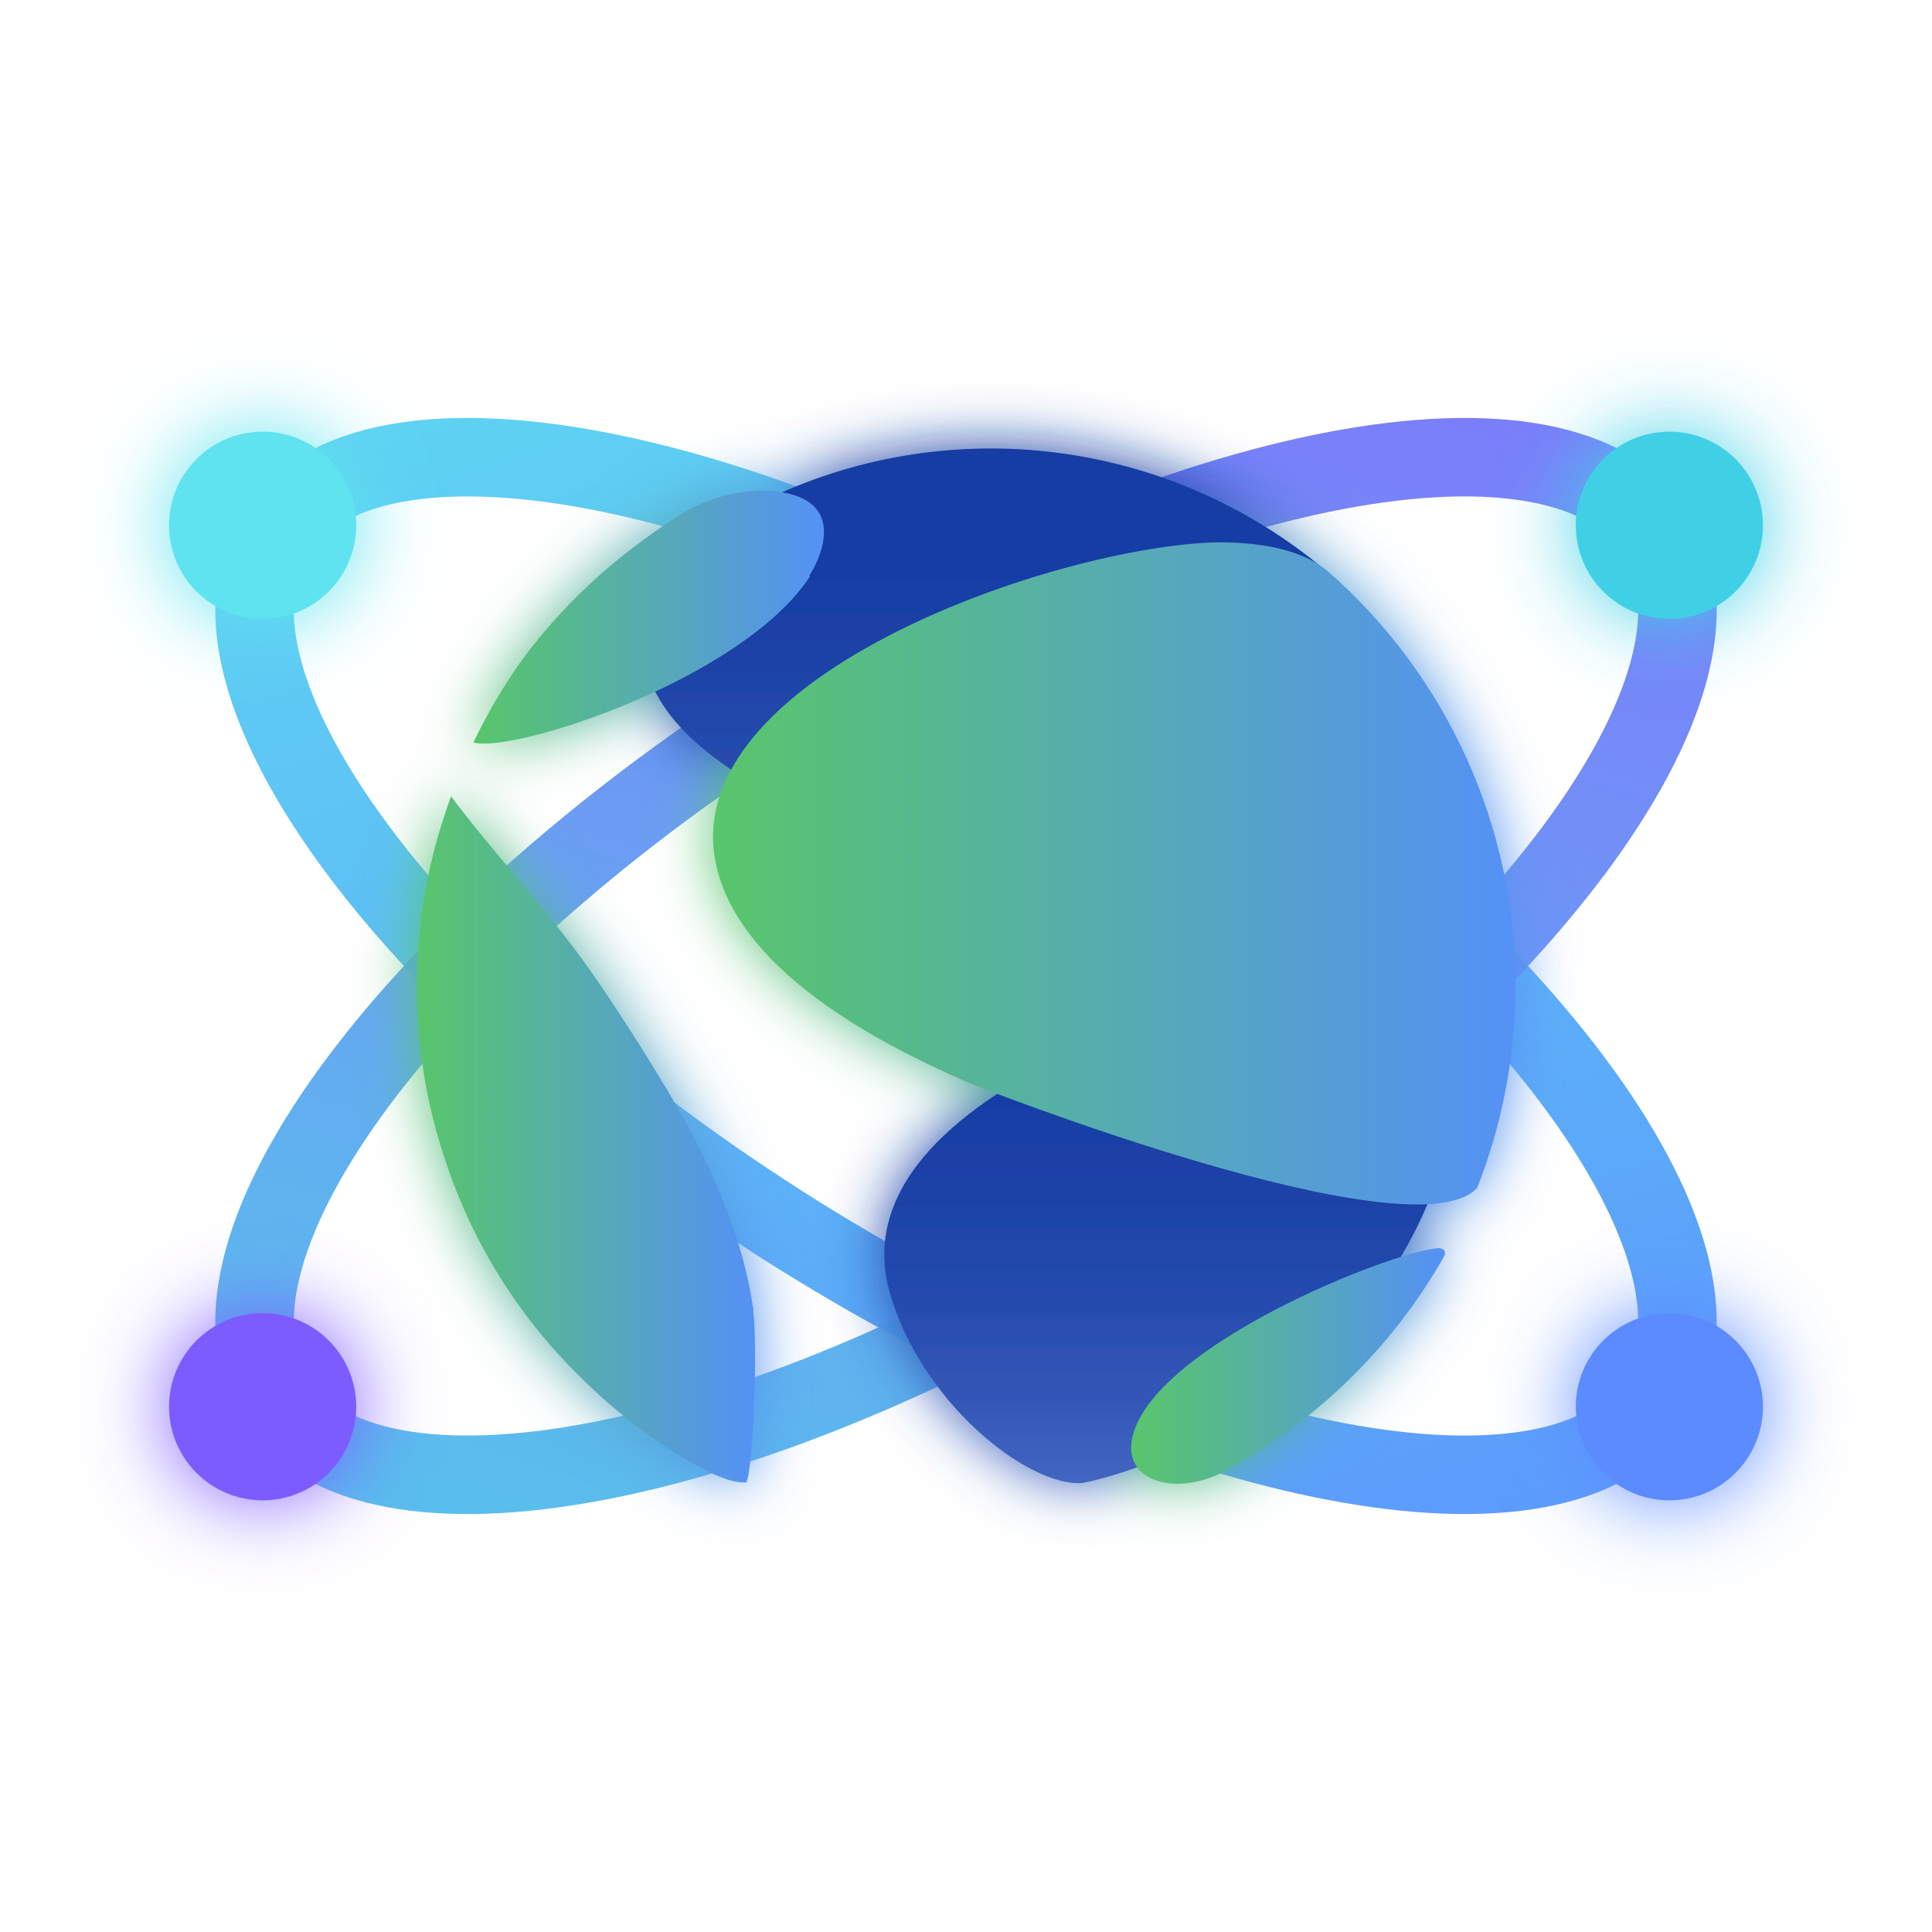
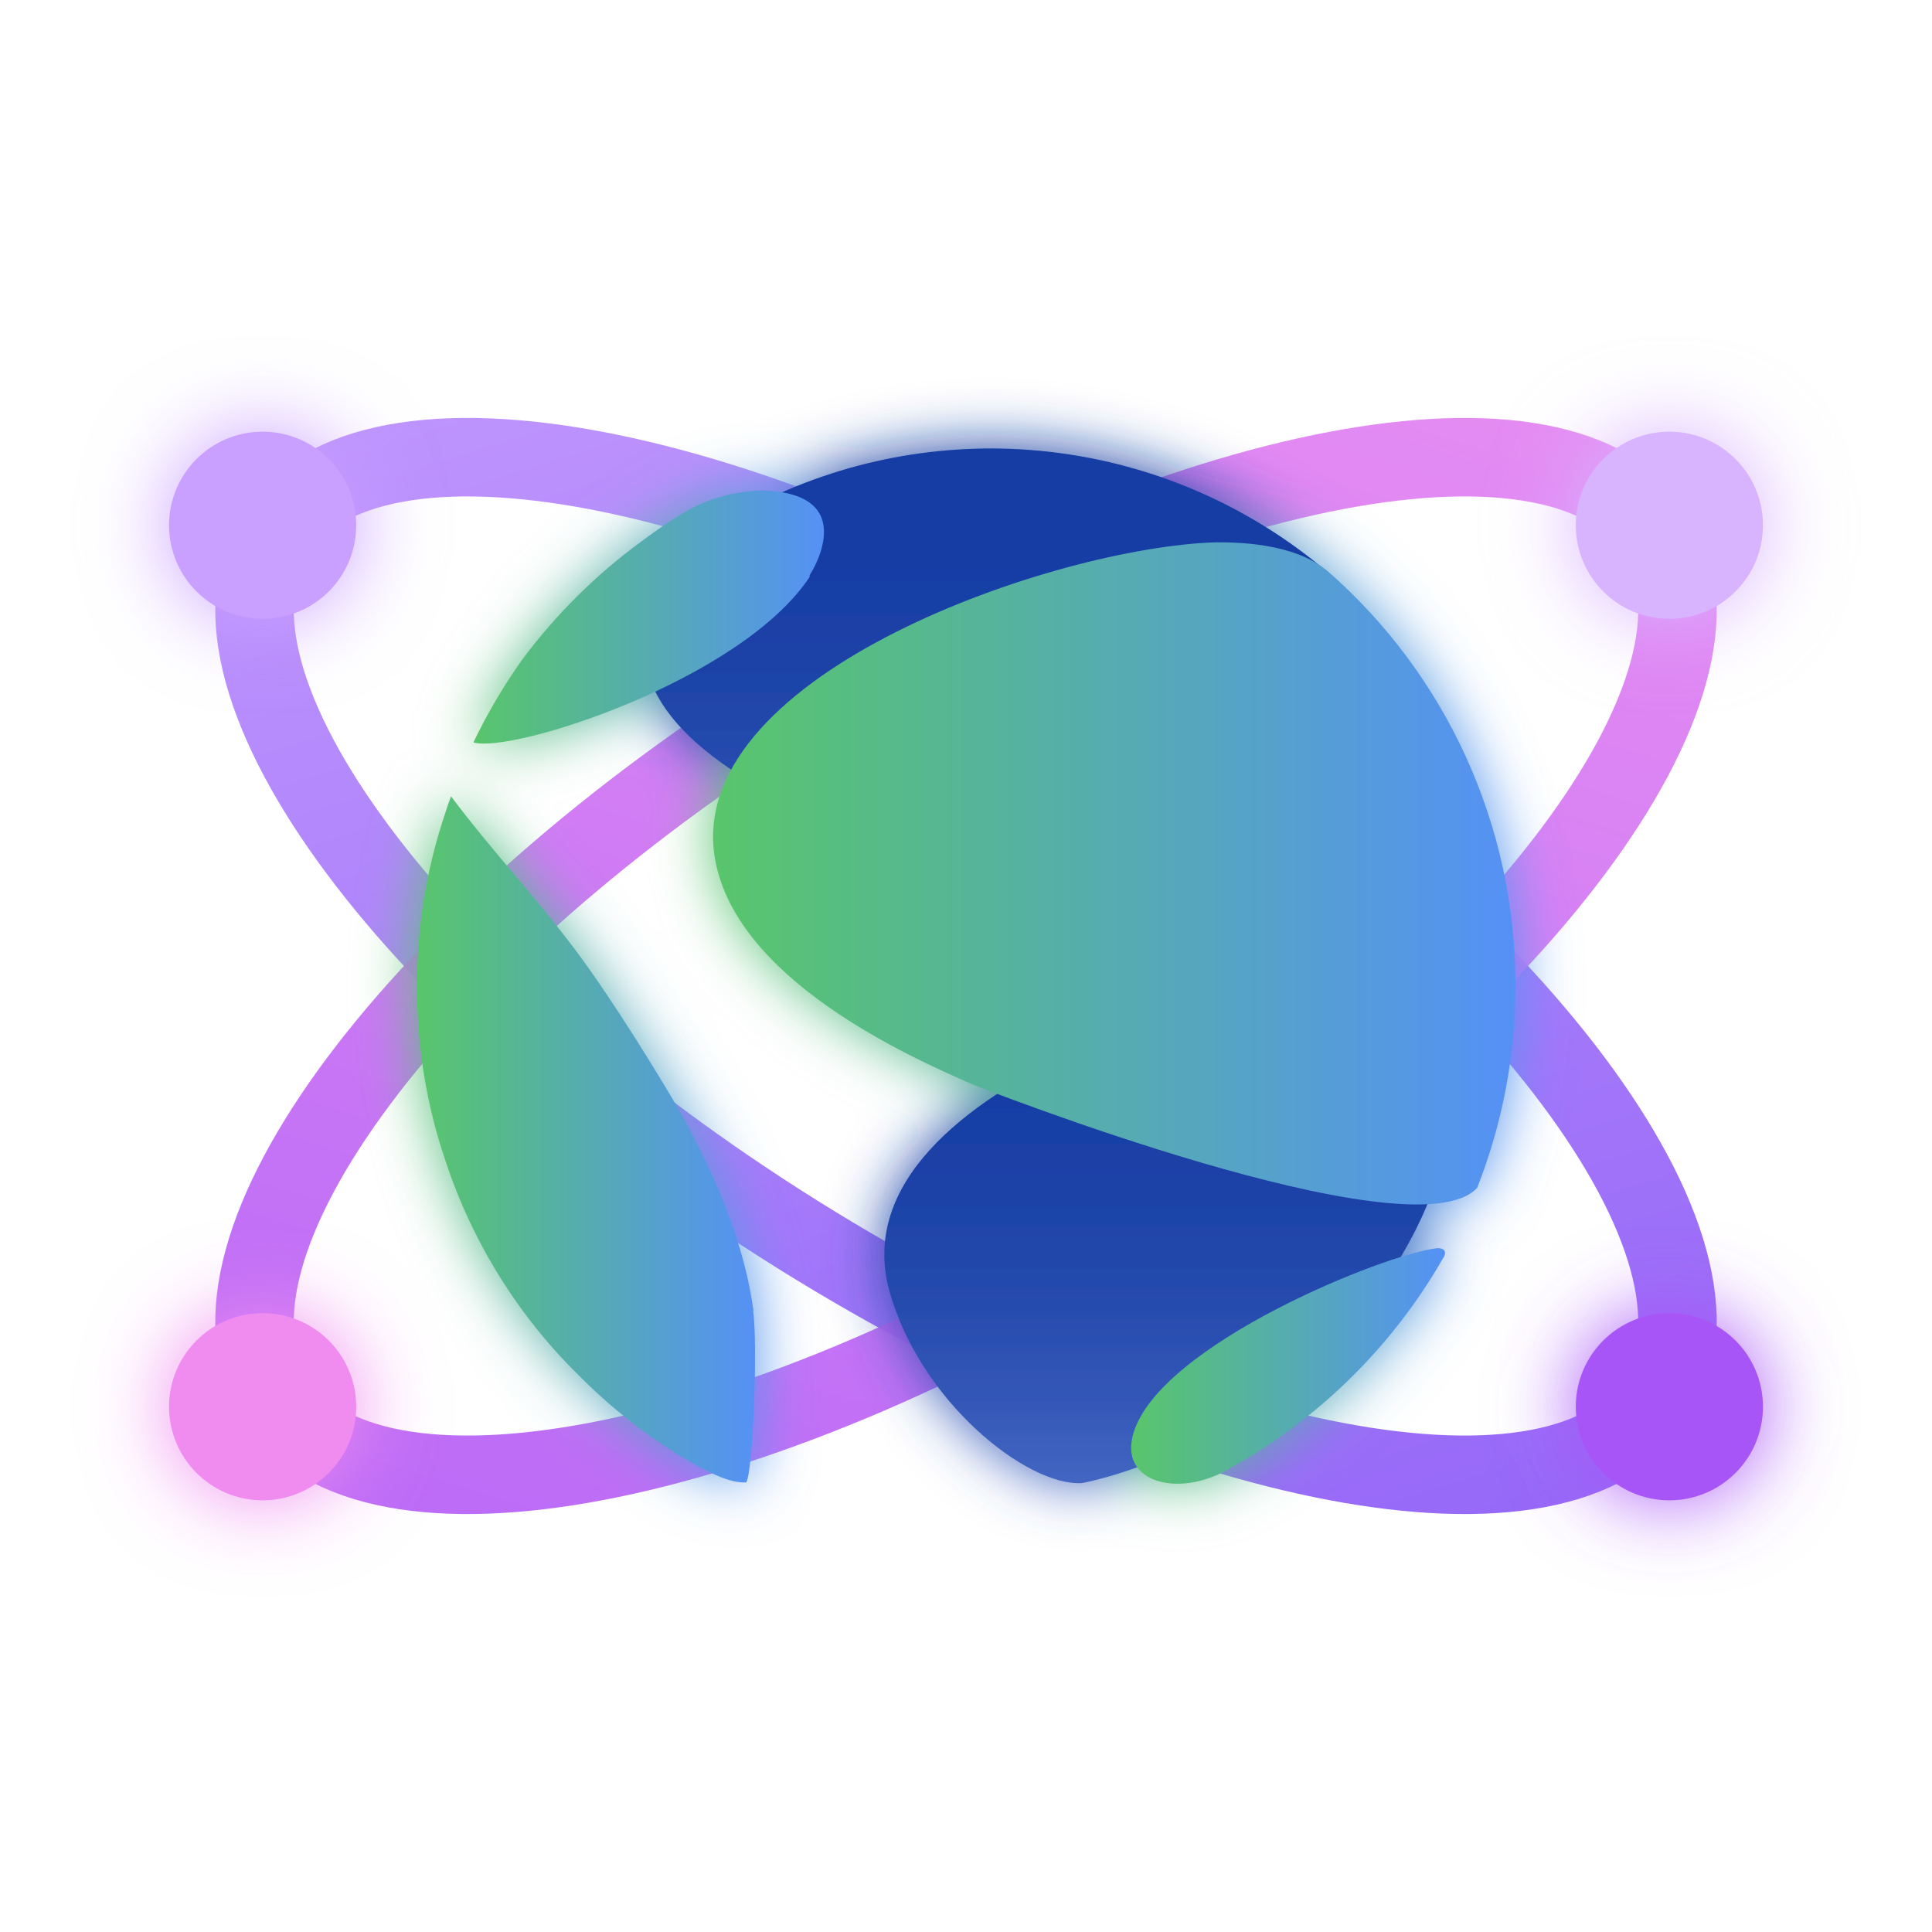
<svg xmlns="http://www.w3.org/2000/svg" xmlns:xlink="http://www.w3.org/1999/xlink" width="64" height="64" viewBox="0 0 64 64" fill="none" role="img" aria-label="Terra Classic">
  <defs>
    <linearGradient id="tcOrbA" x1="4" y1="8" x2="60" y2="56" gradientUnits="userSpaceOnUse">
-       <stop stop-color="#5FE3EF" />
-       <stop offset="1" stop-color="#5B8BFF" />
+       <stop stop-color="#C9A0FF" />
+       <stop offset="1" stop-color="#8B5CF6" />
    </linearGradient>
    <linearGradient id="tcOrbB" x1="60" y1="8" x2="4" y2="56" gradientUnits="userSpaceOnUse">
-       <stop stop-color="#7C5CFF" />
-       <stop offset="1" stop-color="#3FD0E6" />
+       <stop stop-color="#F08CF0" />
+       <stop offset="1" stop-color="#A855F7" />
    </linearGradient>
    <filter id="tcGlow" x="-40%" y="-40%" width="180%" height="180%">
      <feGaussianBlur stdDeviation="1.4" result="b" />
      <feMerge>
        <feMergeNode in="b" />
        <feMergeNode in="SourceGraphic" />
      </feMerge>
    </filter>
    <linearGradient id="tcBrandA" x1="35.55" y1="48.97" x2="35.55" y2="24.51" gradientUnits="userSpaceOnUse">
      <stop offset="0" stop-color="#4366c2" />
      <stop offset="0.15" stop-color="#3458b8" />
      <stop offset="0.4" stop-color="#2348ac" />
      <stop offset="0.67" stop-color="#193fa5" />
      <stop offset="1" stop-color="#163ca3" />
    </linearGradient>
    <linearGradient id="tcBrandB" x1="28.73" y1="22.86" x2="28.73" y2="0" xlink:href="#tcBrandA" />
    <linearGradient id="tcBrandC" x1="2.68" y1="8.02" x2="19.28" y2="8.02" gradientUnits="userSpaceOnUse">
      <stop offset="0" stop-color="#58c66b" />
      <stop offset="1" stop-color="#5491f6" />
    </linearGradient>
    <linearGradient id="tcBrandD" x1="0" y1="32.68" x2="16.02" y2="32.68" xlink:href="#tcBrandC" />
    <linearGradient id="tcBrandE" x1="14.03" y1="20.12" x2="52" y2="20.12" xlink:href="#tcBrandC" />
    <linearGradient id="tcBrandF" x1="33.83" y1="43.42" x2="48.69" y2="43.42" xlink:href="#tcBrandC" />
  </defs>
  <g fill="none" stroke-width="2.6" stroke-linecap="round">
    <ellipse cx="32" cy="32" rx="27" ry="10.5" stroke="url(#tcOrbA)" transform="rotate(32 32 32)" />
    <ellipse cx="32" cy="32" rx="27" ry="10.5" stroke="url(#tcOrbB)" transform="rotate(-32 32 32)" opacity="0.92" />
  </g>
  <g filter="url(#tcGlow)">
-     <circle cx="8.7" cy="17.4" r="3.1" fill="#5FE3EF" />
-     <circle cx="55.3" cy="46.6" r="3.1" fill="#5B8BFF" />
-     <circle cx="8.7" cy="46.6" r="3.1" fill="#7C5CFF" />
-     <circle cx="55.3" cy="17.4" r="3.1" fill="#3FD0E6" />
+     <circle cx="8.7" cy="17.4" r="3.1" fill="#C9A0FF" />
+     <circle cx="55.3" cy="46.6" r="3.1" fill="#A855F7" />
+     <circle cx="8.7" cy="46.6" r="3.1" fill="#F08CF0" />
+     <circle cx="55.3" cy="17.4" r="3.1" fill="#D8B4FE" />
  </g>
  <g filter="url(#tcGlow)" transform="translate(13.8 14.85) scale(0.7)">
    <path d="M22.36,39.82c1.43,5.28,6.54,9.31,9.12,9.15.09,0,9.79-1.82,15.1-10.71,4.13-6.92,2.73-13.6-2.89-13.75-2,.15-24,5.25-21.33,15.31" fill="url(#tcBrandA)" />
    <path d="M43.16,5.9h0a24.63,24.63,0,0,0-26-3.76,14.3,14.3,0,0,0-1.57.77c-.34.18-.69.37-1,.57l.09,0A11.17,11.17,0,0,0,12.05,6C5,15.33,28.7,22.15,41.39,22.17,47.23,26.37,48.87,10.35,43.16,5.9Z" fill="url(#tcBrandB)" />
    <path d="M18.6,6.09C15.34,11,4.48,14.46,2.69,13.92v0l.22-.45A26.58,26.58,0,0,1,5,10,26.57,26.57,0,0,1,10.65,4.4,23.91,23.91,0,0,1,12.72,3a7.6,7.6,0,0,1,3.59-1c4.84.09,2.31,4,2.29,4" fill="url(#tcBrandC)" />
    <path d="M15.92,40.79c.24,1.54,0,7.63-.32,8.15-.27,0-.83.05-2.47-.87a24,24,0,0,1-2.48-1.62,26,26,0,0,1-3-2.6,25.13,25.13,0,0,1-2.6-3,25.44,25.44,0,0,1-3.69-7.15,25.27,25.27,0,0,1-1-4,26.42,26.42,0,0,1,0-8.45,25.81,25.81,0,0,1,1-4q.12-.39.27-.78h0c1.87,2.5,4,4.76,5.89,7.28s4.17,6.32,4.66,7.16c3,5.19,3.54,8.4,3.77,9.94" fill="url(#tcBrandD)" />
    <path d="M52,25.43A26.06,26.06,0,0,1,50.19,35c-3.06,3.29-23.71-4.82-23.91-4.91-2.83-1.24-11.42-5-12.2-10.94C13,10.62,30.23,4.68,37.82,4.45c.91,0,3.68,0,5.29,1.36A26,26,0,0,1,52,25.43" fill="url(#tcBrandE)" />
    <path d="M38,48.53c-2.25,1.06-4.73.29-4.08-1.91,1.23-4.21,12-8.54,14.41-8.77.29,0,.42.17.29.4A26.34,26.34,0,0,1,38,48.53" fill="url(#tcBrandF)" />
  </g>
</svg>
